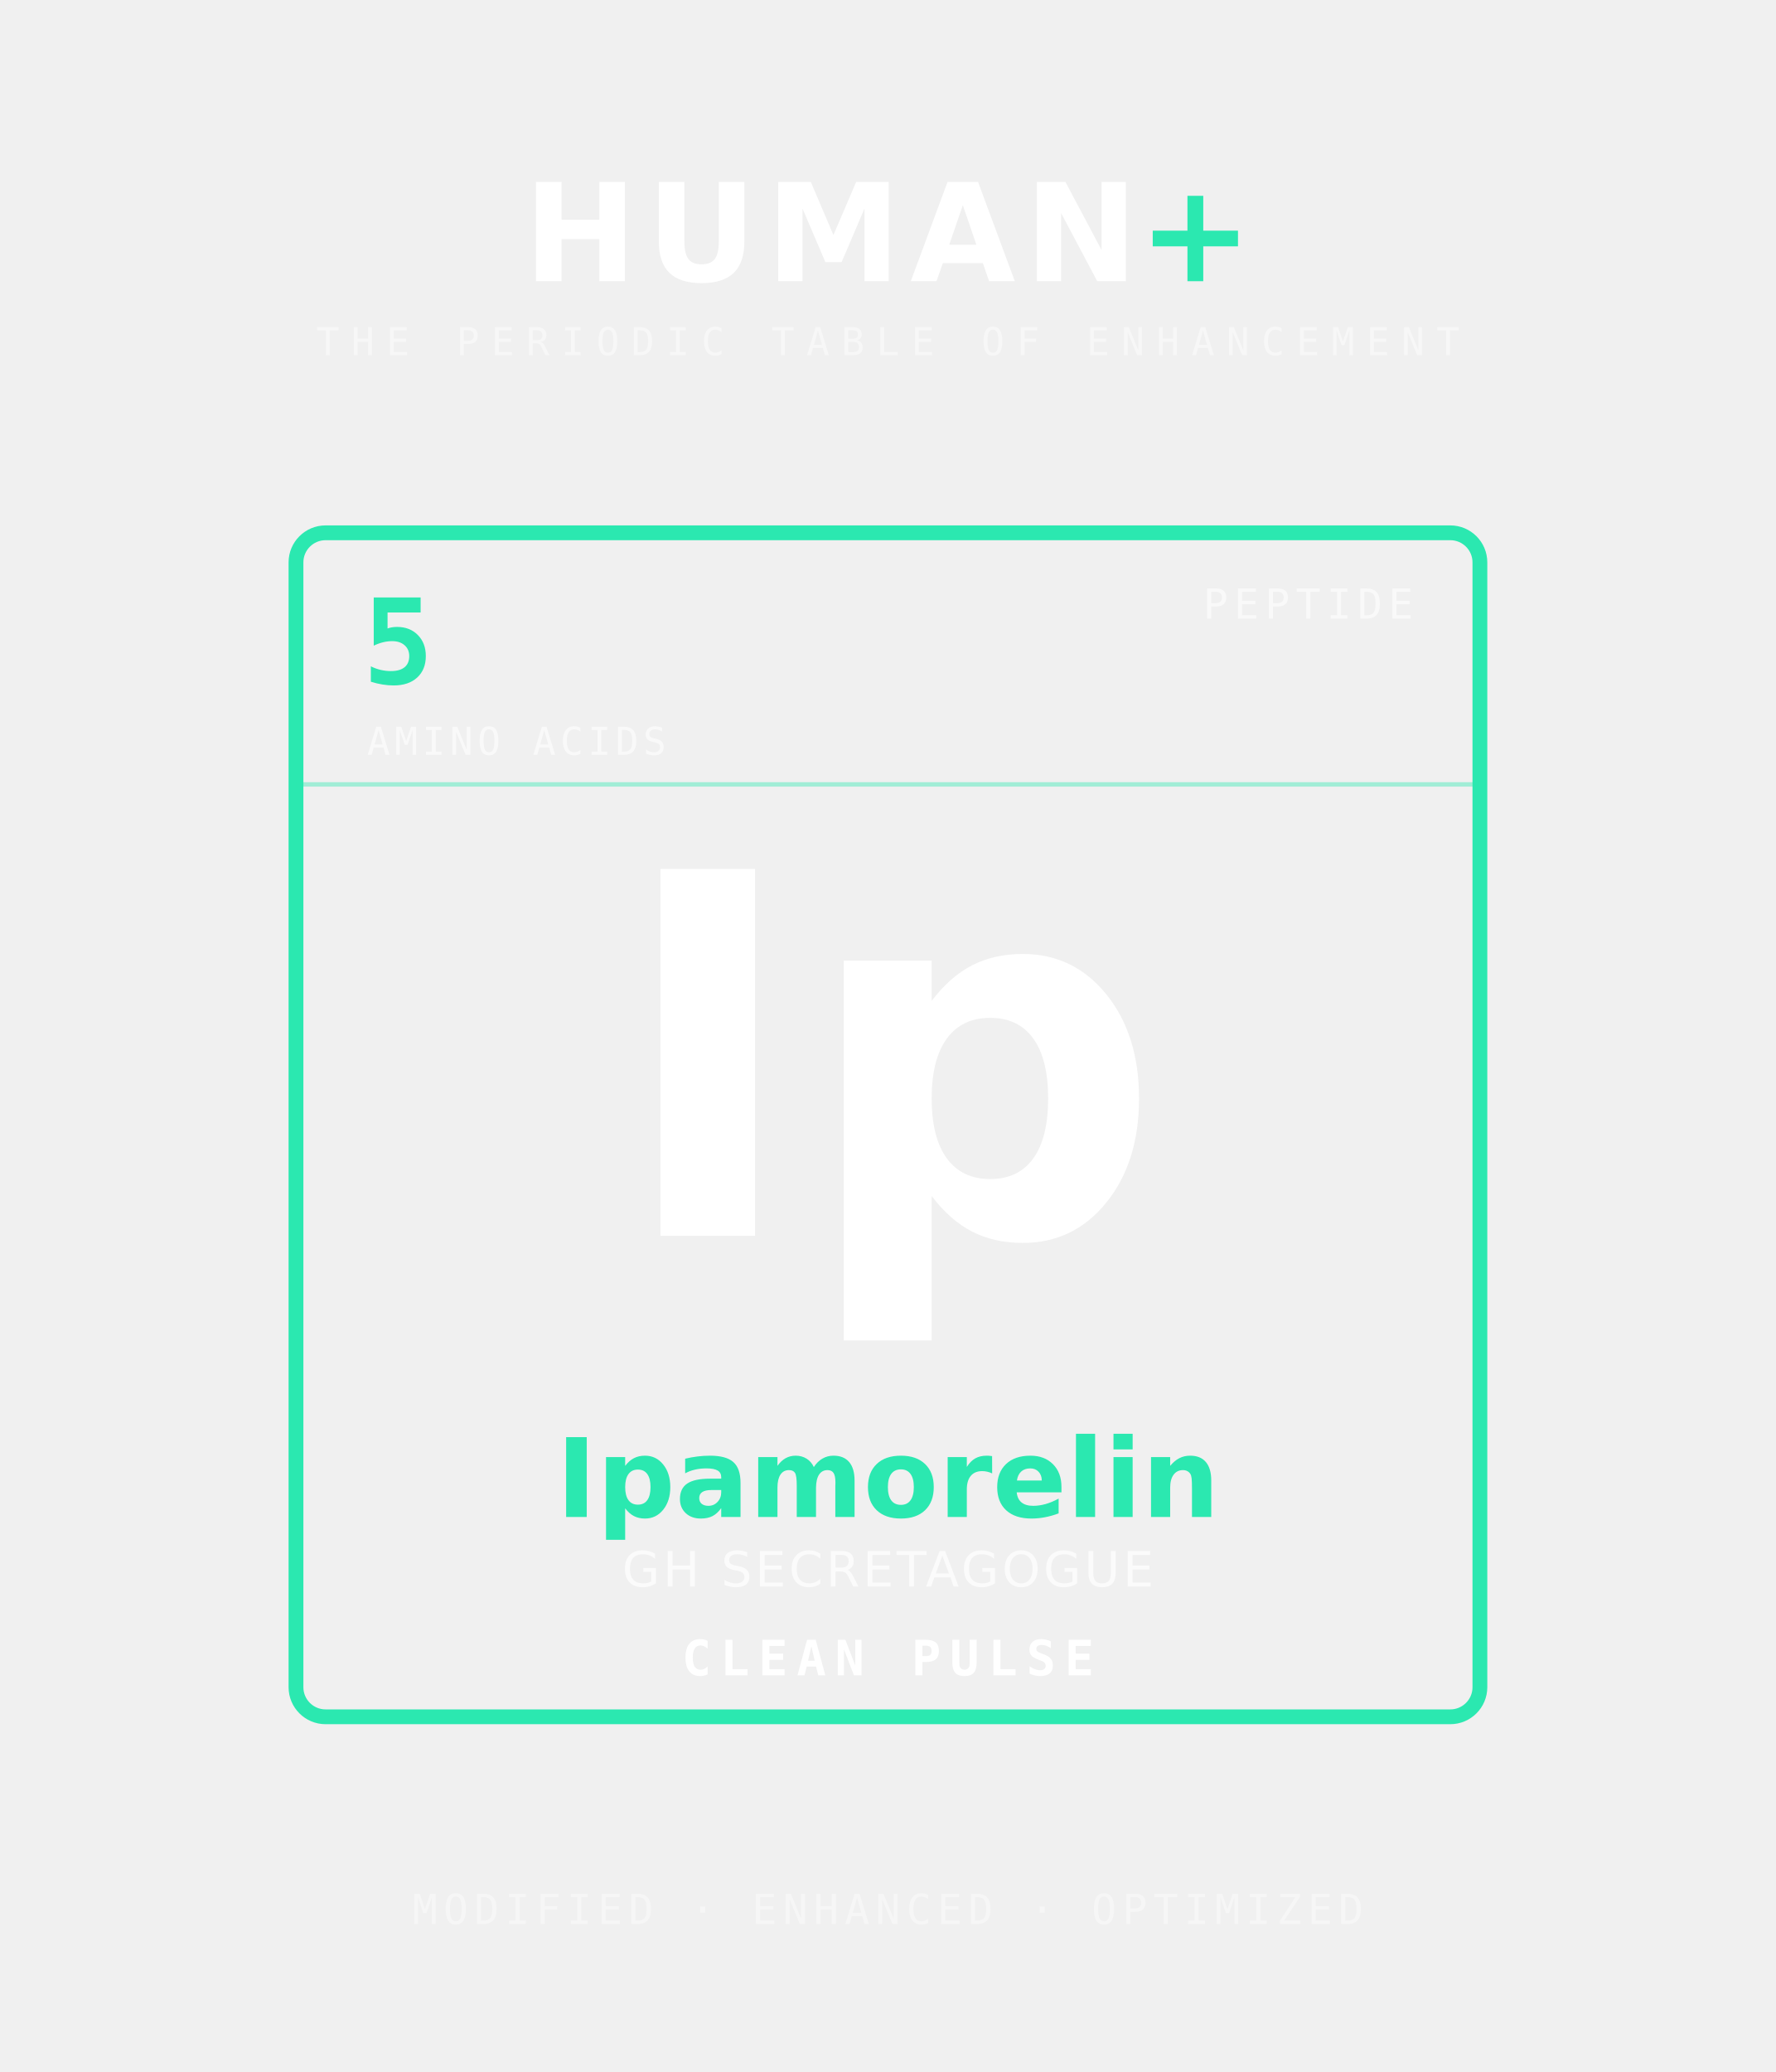
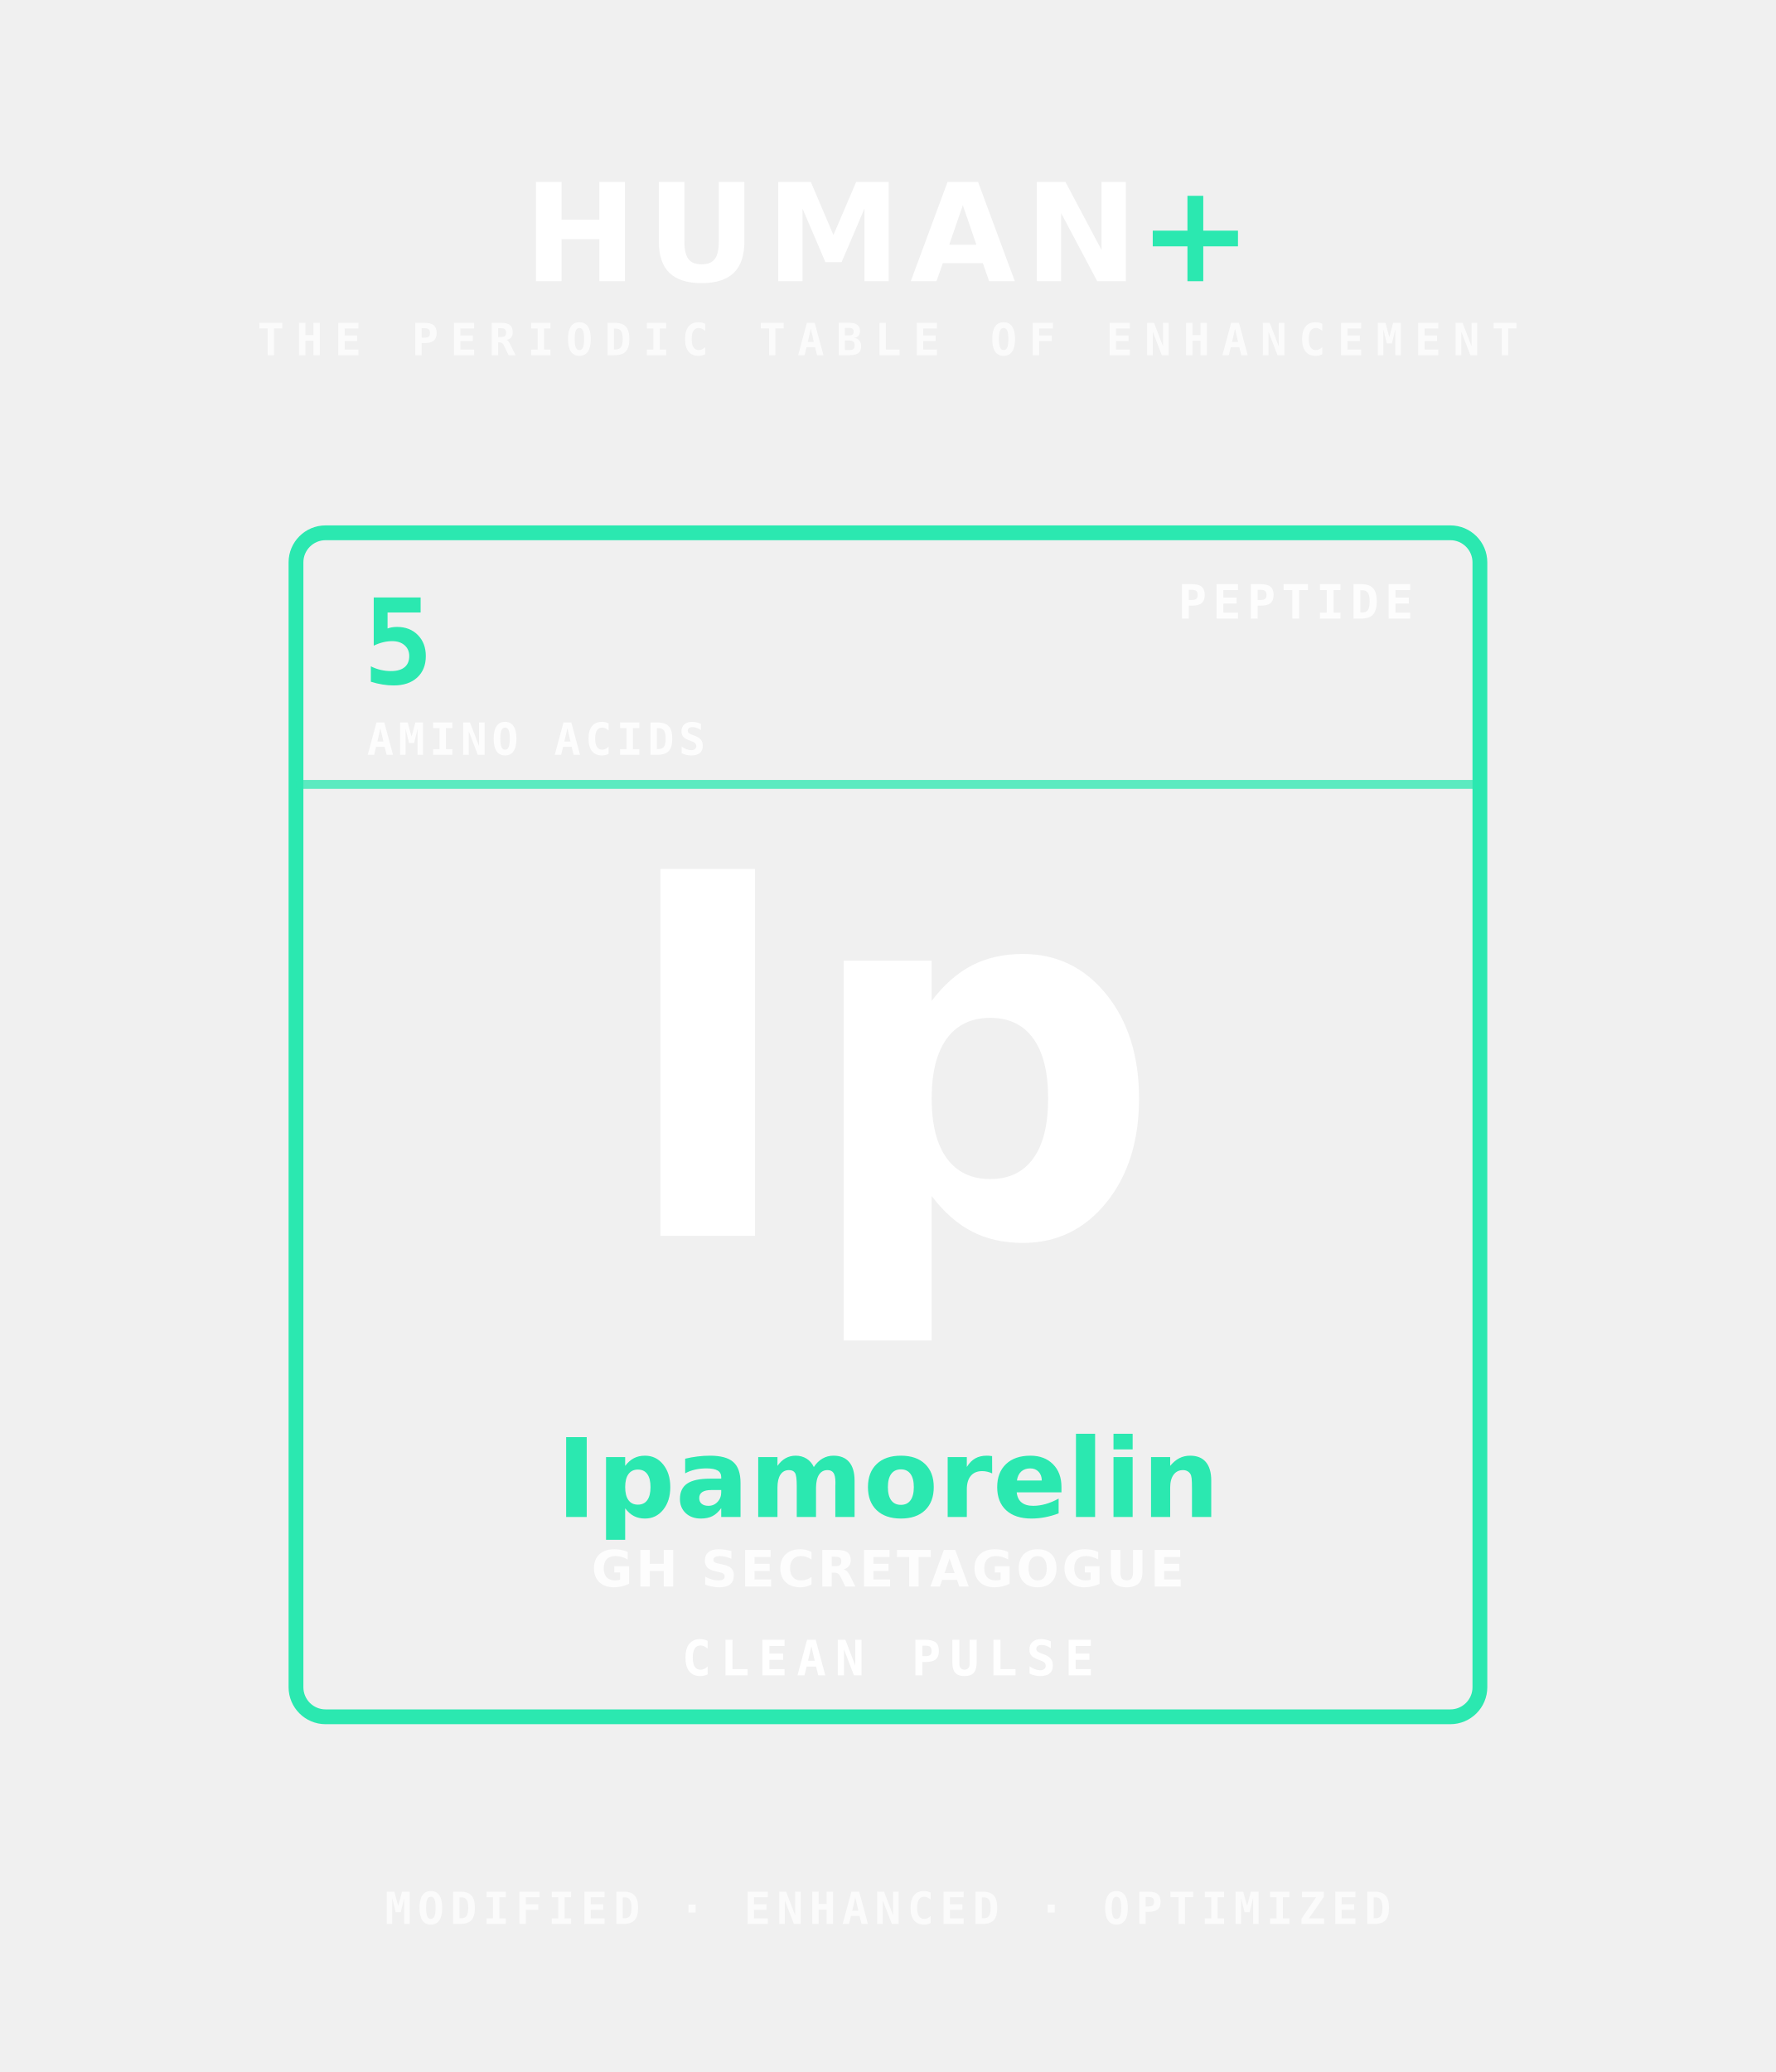
<svg xmlns="http://www.w3.org/2000/svg" viewBox="0 0 1200 1400" width="1200" height="1400">
  <text x="600" y="190" font-family="DejaVu Sans, Liberation Sans, Arial, sans-serif" font-size="92" font-weight="800" text-anchor="middle" letter-spacing="6" fill="#FFFFFF">HUMAN<tspan fill="#2BE8B0">+</tspan>
  </text>
-   <text x="600" y="240" font-family="DejaVu Sans Mono, Liberation Mono, monospace" font-size="26" text-anchor="middle" letter-spacing="8" fill="#FFFFFF" fill-opacity="0.45">THE PERIODIC TABLE OF ENHANCEMENT</text>
+   <text x="600" y="240" font-family="DejaVu Sans Mono, Liberation Mono, monospace" font-size="30" font-weight="700" text-anchor="middle" letter-spacing="8" fill="#FFFFFF" fill-opacity="0.75">THE PERIODIC TABLE OF ENHANCEMENT</text>
  <rect x="200" y="360" width="800" height="800" rx="20" fill="none" stroke="#2BE8B0" stroke-width="10" />
-   <line x1="200" y1="530" x2="1000" y2="530" stroke="#2BE8B0" stroke-width="3" stroke-opacity="0.4" />
+   <line x1="200" y1="530" x2="1000" y2="530" stroke="#2BE8B0" stroke-width="6" stroke-opacity="0.75" />
  <text x="245" y="462" font-family="DejaVu Sans Mono, Liberation Mono, monospace" font-size="80" font-weight="700" fill="#2BE8B0">5</text>
-   <text x="248" y="510" font-family="DejaVu Sans Mono, Liberation Mono, monospace" font-size="26" letter-spacing="3" fill="#FFFFFF" fill-opacity="0.6">AMINO ACIDS</text>
-   <text x="955" y="418" font-family="DejaVu Sans Mono, Liberation Mono, monospace" font-size="28" letter-spacing="4" text-anchor="end" fill="#FFFFFF" fill-opacity="0.6">PEPTIDE</text>
+   <text x="248" y="510" font-family="DejaVu Sans Mono, Liberation Mono, monospace" font-size="30" font-weight="700" letter-spacing="3" fill="#FFFFFF" fill-opacity="0.85">AMINO ACIDS</text>
+   <text x="955" y="418" font-family="DejaVu Sans Mono, Liberation Mono, monospace" font-size="32" font-weight="700" letter-spacing="4" text-anchor="end" fill="#FFFFFF" fill-opacity="0.85">PEPTIDE</text>
  <text x="600.0" y="835" font-family="DejaVu Sans, Liberation Sans, Arial, sans-serif" font-size="340" font-weight="800" text-anchor="middle" fill="#FFFFFF">Ip</text>
  <text x="600.0" y="1025" font-family="DejaVu Sans, Liberation Sans, Arial, sans-serif" font-size="74" font-weight="800" text-anchor="middle" fill="#2BE8B0">Ipamorelin</text>
-   <text x="600.0" y="1072" font-family="DejaVu Sans, Liberation Sans, Arial, sans-serif" font-size="33" letter-spacing="2" text-anchor="middle" fill="#FFFFFF" fill-opacity="0.7">GH SECRETAGOGUE</text>
+   <text x="600.0" y="1072" font-family="DejaVu Sans, Liberation Sans, Arial, sans-serif" font-size="34" font-weight="700" letter-spacing="2" text-anchor="middle" fill="#FFFFFF" fill-opacity="0.85">GH SECRETAGOGUE</text>
  <text x="600.0" y="1132" font-family="DejaVu Sans Mono, Liberation Mono, monospace" font-size="33" font-weight="700" letter-spacing="6" text-anchor="middle" fill="#FFFFFF">CLEAN PULSE</text>
-   <text x="600" y="1300" font-family="DejaVu Sans Mono, Liberation Mono, monospace" font-size="28" letter-spacing="4" text-anchor="middle" fill="#FFFFFF" fill-opacity="0.4">MODIFIED · ENHANCED · OPTIMIZED</text>
+   <text x="600" y="1300" font-family="DejaVu Sans Mono, Liberation Mono, monospace" font-size="30" font-weight="700" letter-spacing="4" text-anchor="middle" fill="#FFFFFF" fill-opacity="0.7">MODIFIED · ENHANCED · OPTIMIZED</text>
</svg>
